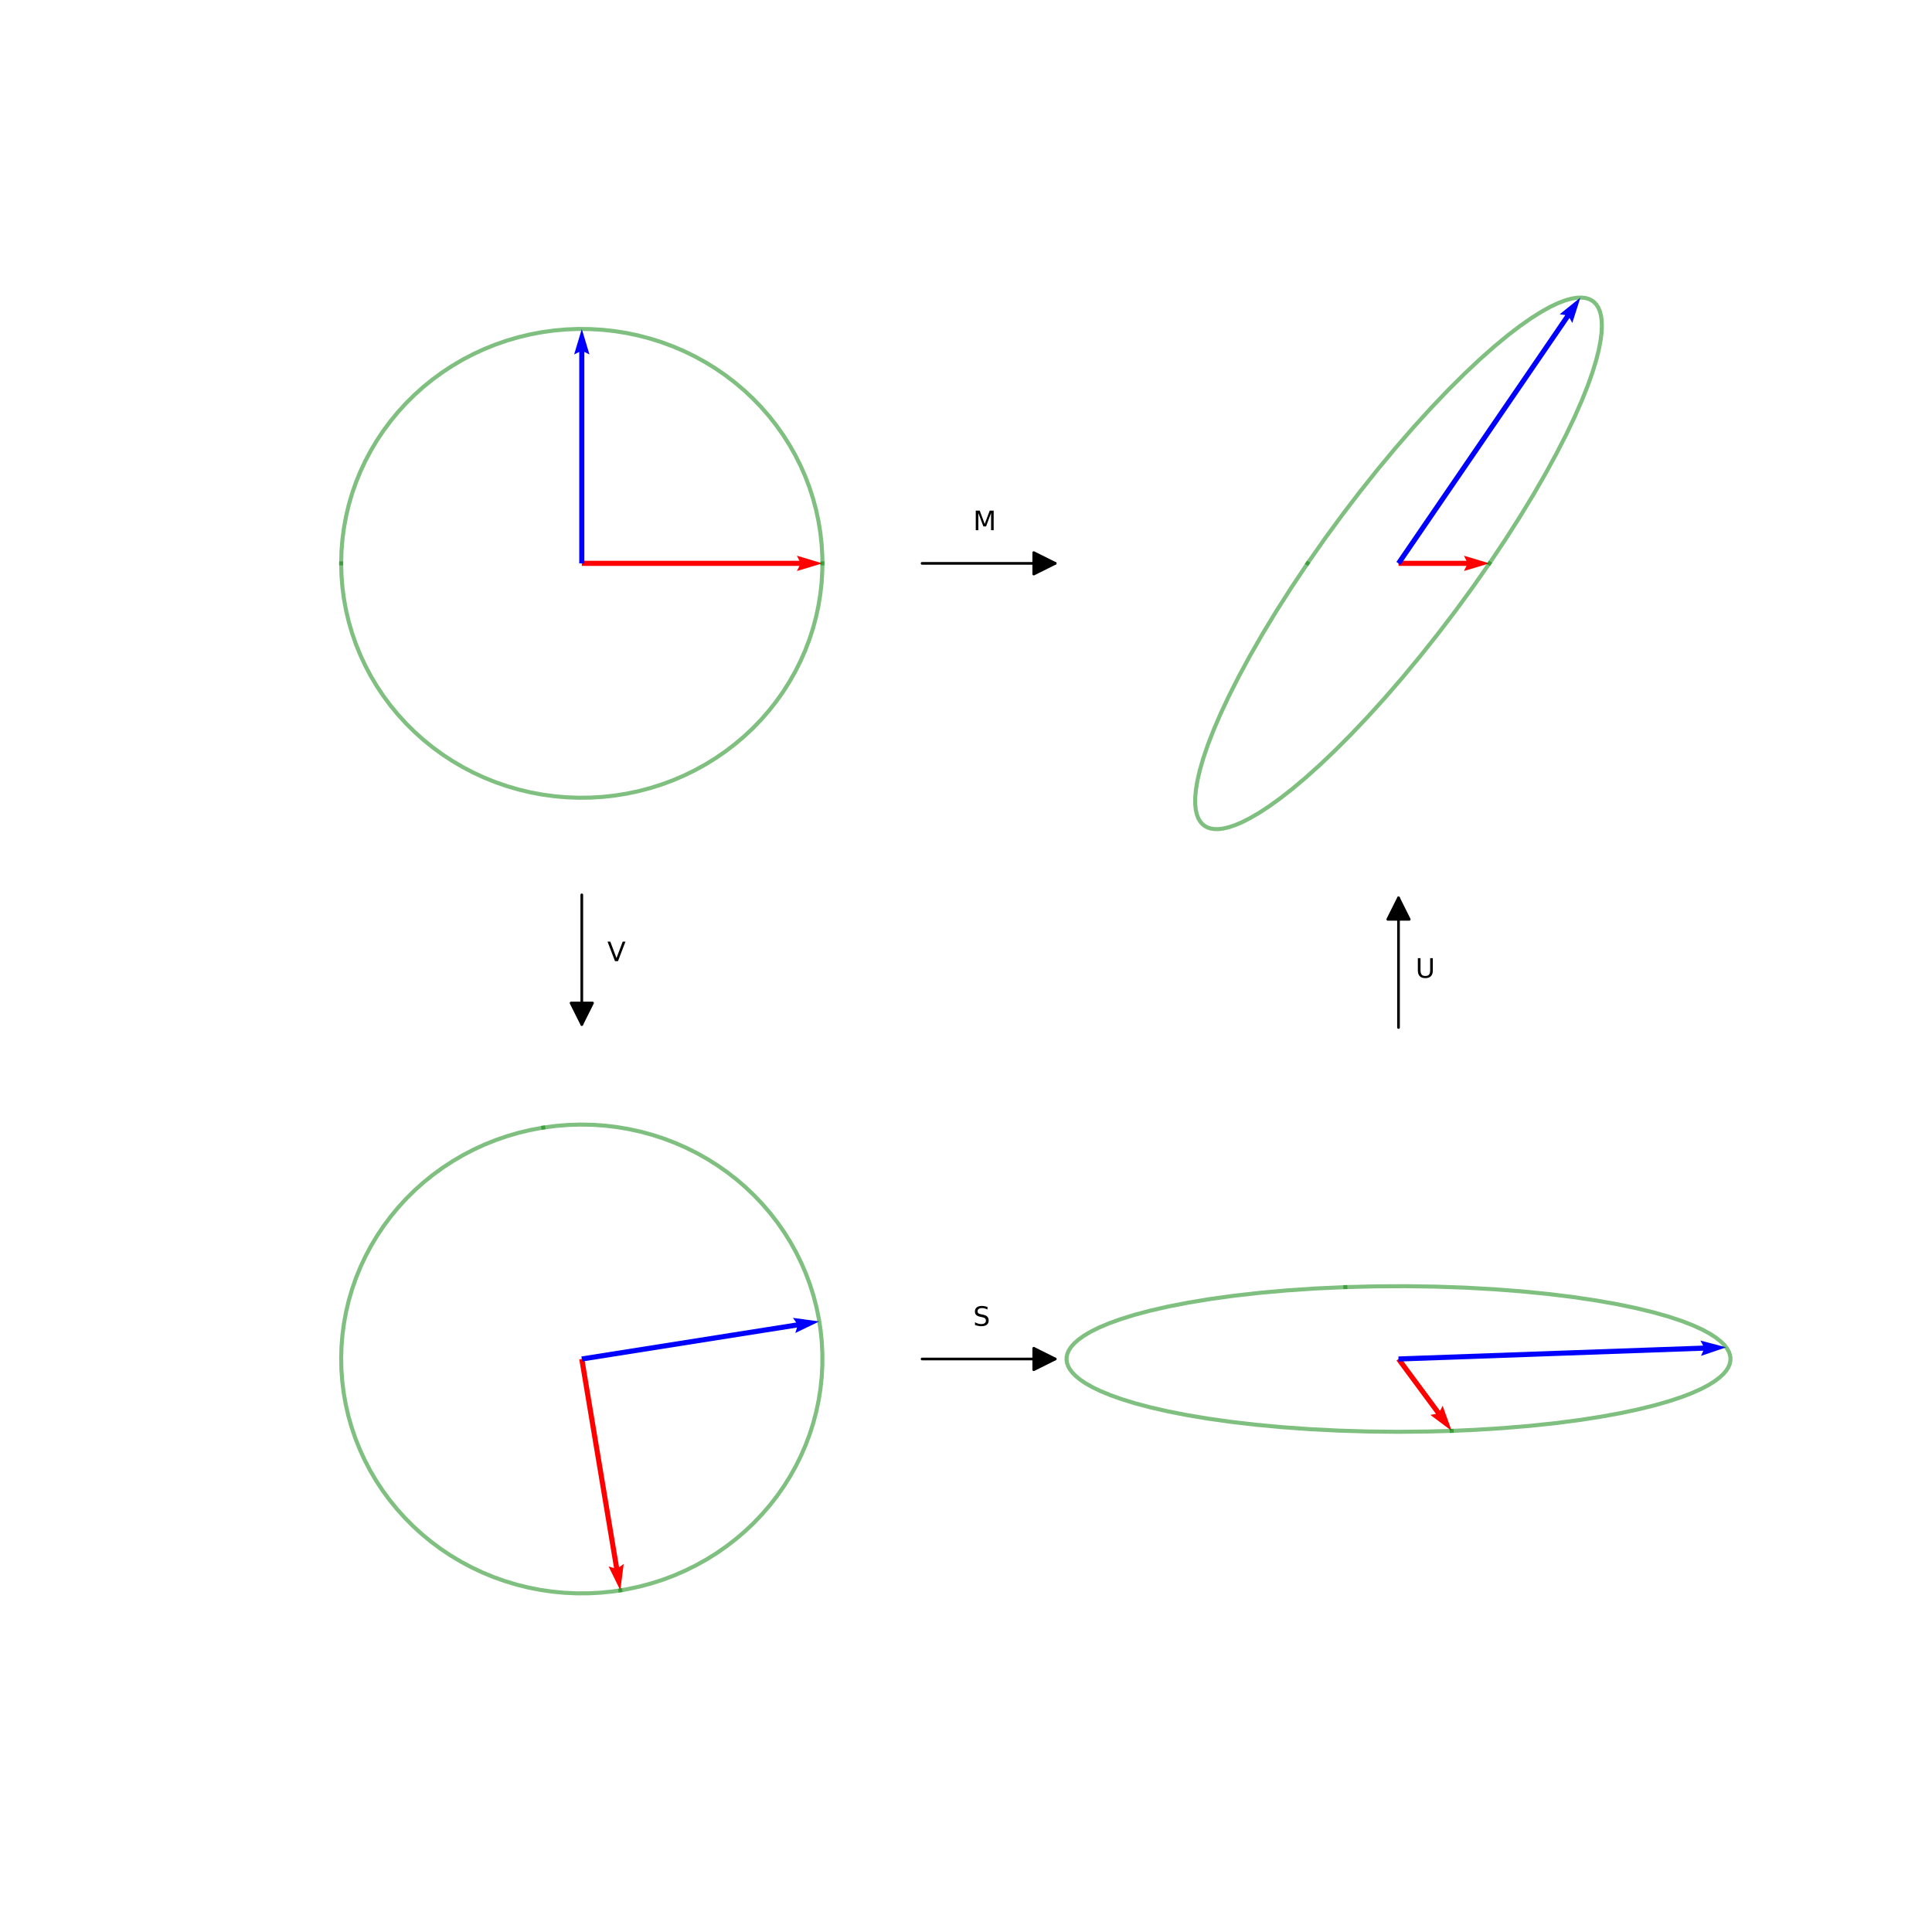
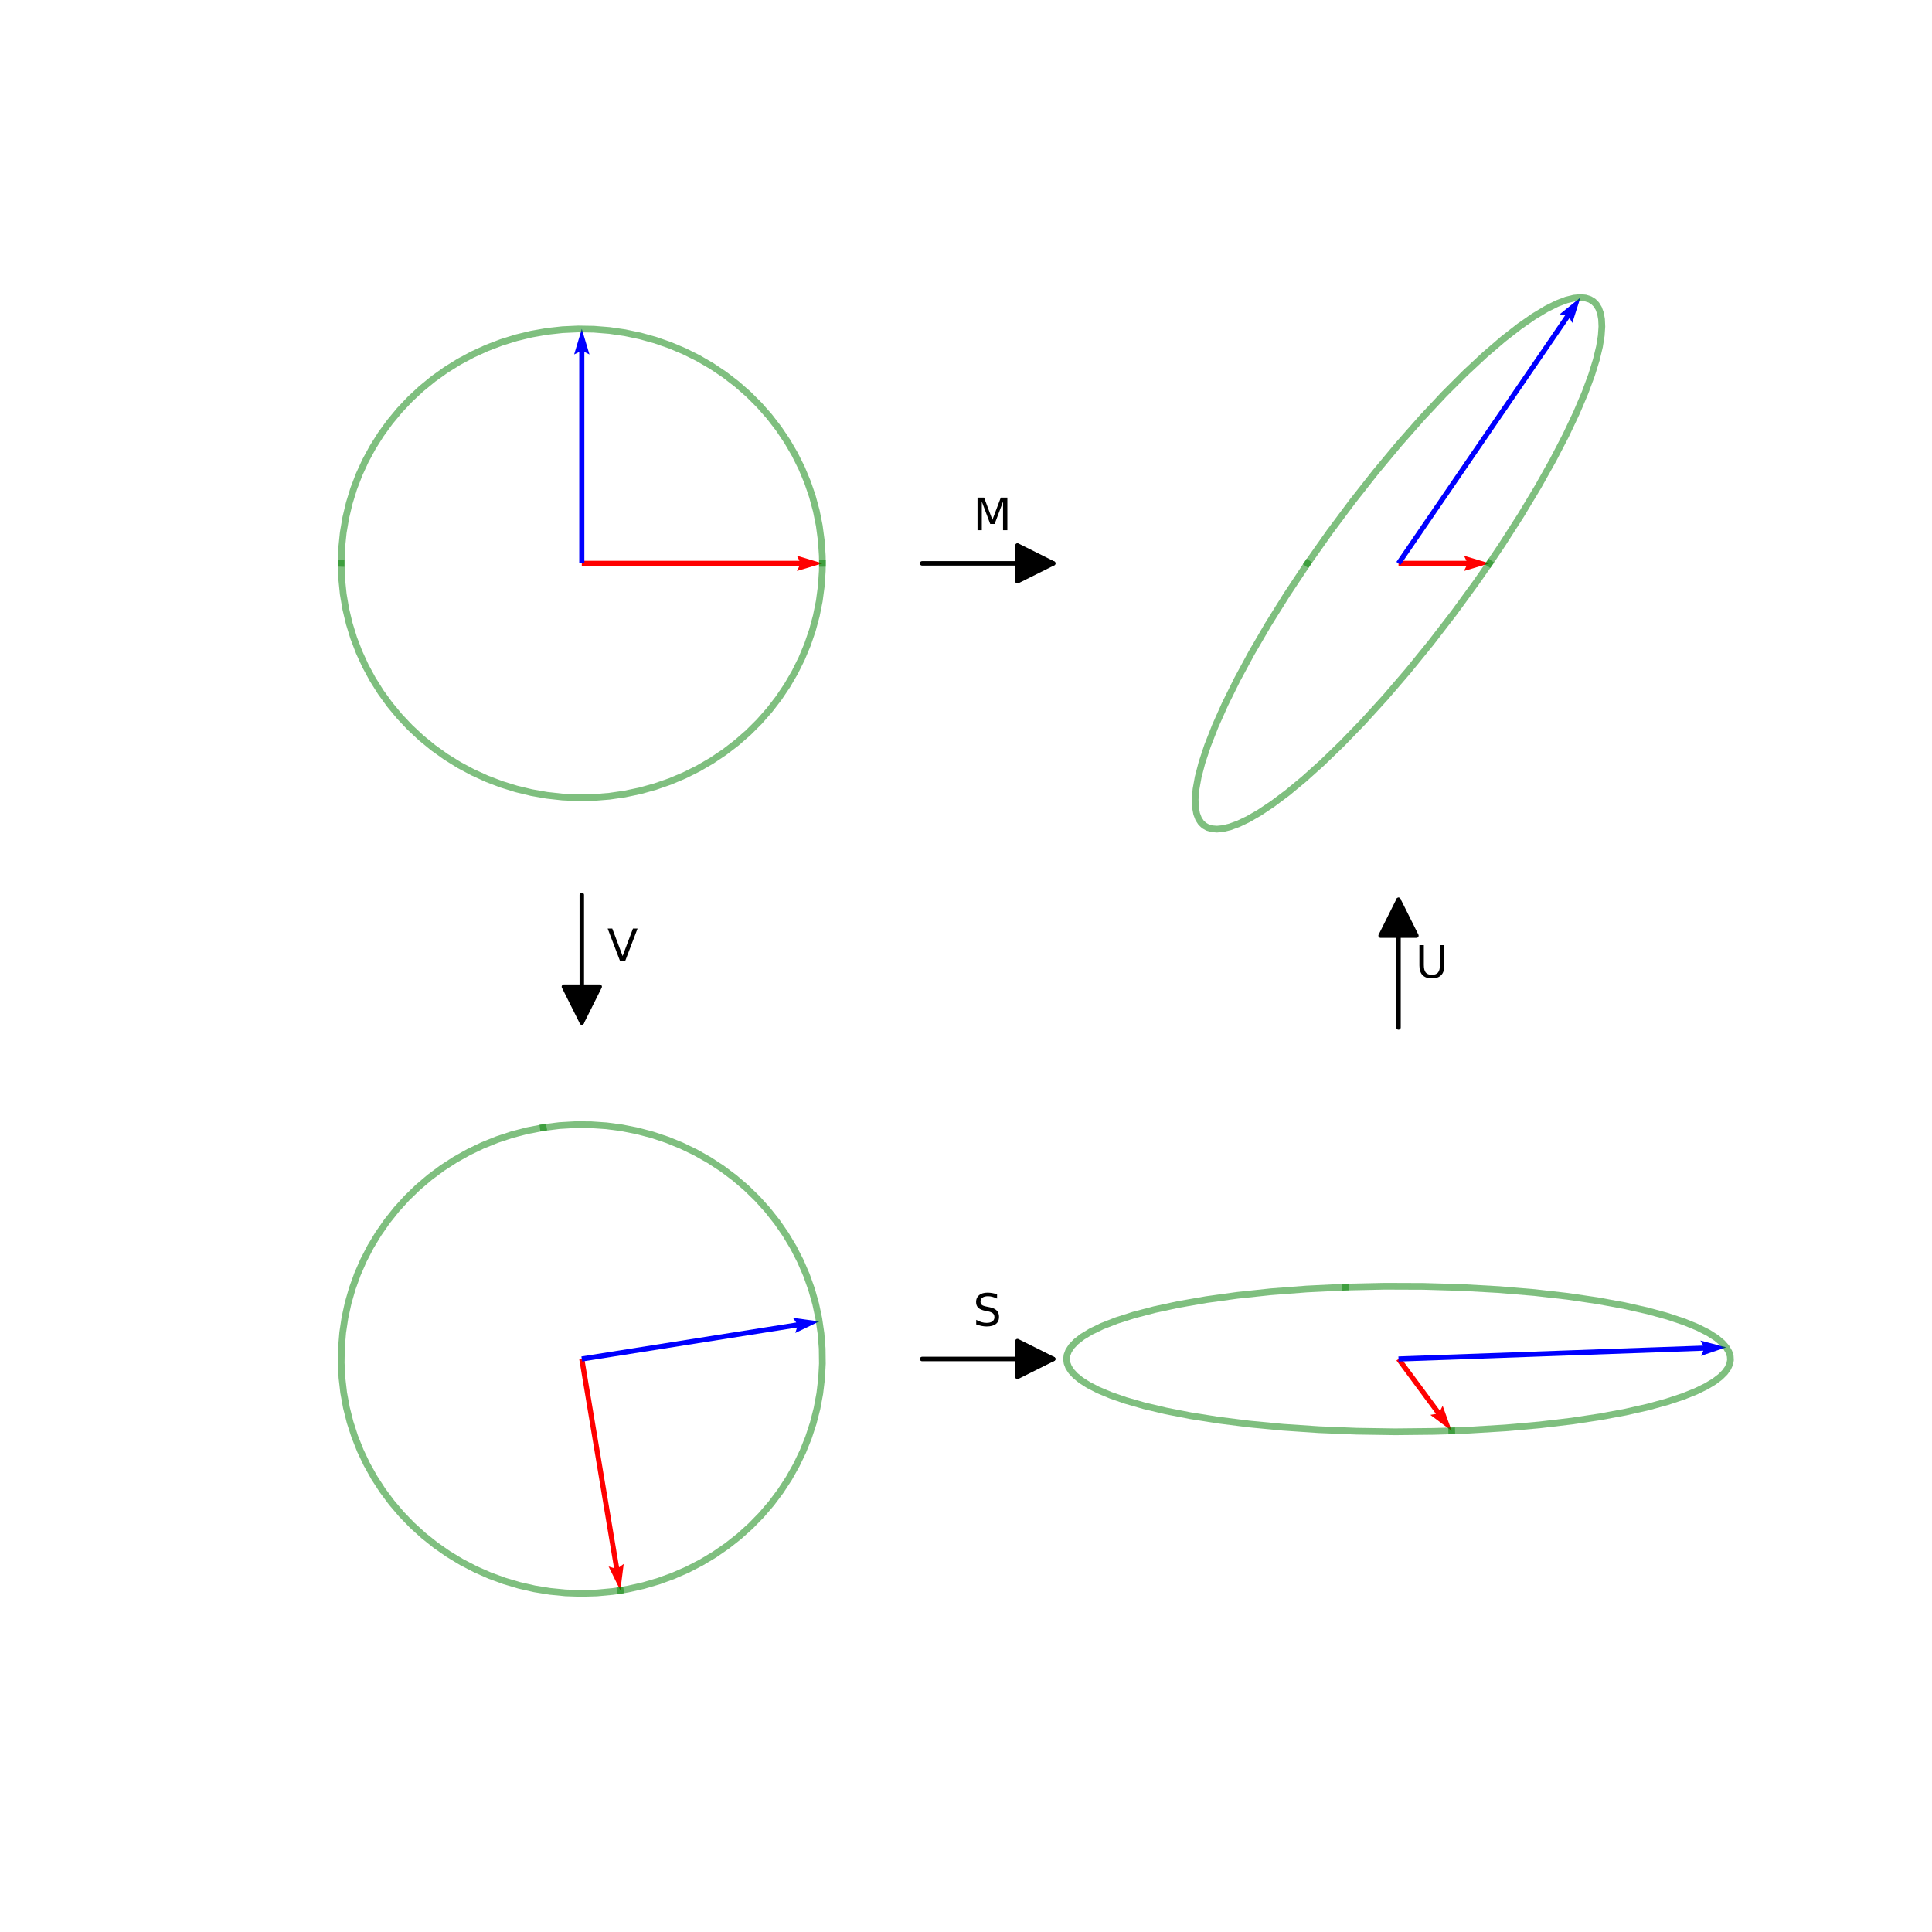
- <svg xmlns="http://www.w3.org/2000/svg" xmlns:xlink="http://www.w3.org/1999/xlink" width="720pt" height="720pt" viewBox="0 0 720 720" version="1.1">
+ <svg xmlns="http://www.w3.org/2000/svg" xmlns:xlink="http://www.w3.org/1999/xlink" width="432pt" height="432pt" viewBox="0 0 432 432" version="1.1">
  <defs>
    <style type="text/css">*{stroke-linejoin: round; stroke-linecap: butt}</style>
  </defs>
  <g id="figure_1">
    <g id="patch_1">
-       <path d="M 0 720  L 720 720  L 720 0  L 0 0  L 0 720  z " style="fill: none" />
+       <path d="M 0 432  L 432 432  L 432 0  L 0 0  L 0 432  z " style="fill: none" />
    </g>
    <g id="axes_1">
      <g id="Quiver_1">
-         <path d="M 216.818 208.994  L 297.932 208.994  L 296.981 207.092  L 306.492 209.945  L 296.981 212.799  L 297.932 210.897  L 216.818 210.897  L 216.818 208.994  " clip-path="url(#paaef03edea)" style="fill: #ff0000" />
+         <path d="M 130.091 125.397  L 178.759 125.397  L 178.188 124.255  L 183.895 125.967  L 178.188 127.679  L 178.759 126.538  L 130.091 126.538  L 130.091 125.397  " clip-path="url(#p1fdfa5af39)" style="fill: #ff0000" />
      </g>
      <g id="Quiver_2">
-         <path d="M 215.867 209.945  L 215.867 131.146  L 213.965 132.097  L 216.818 122.586  L 219.672 132.097  L 217.769 131.146  L 217.769 209.945  L 215.867 209.945  " clip-path="url(#paaef03edea)" style="fill: #0000ff" />
+         <path d="M 129.52 125.967  L 129.52 78.688  L 128.379 79.258  L 130.091 73.551  L 131.803 79.258  L 130.662 78.688  L 130.662 125.967  L 129.52 125.967  " clip-path="url(#p1fdfa5af39)" style="fill: #0000ff" />
      </g>
      <g id="line2d_1">
-         <path d="M 127.144 209.945  L 127.27 205.324  L 127.618 200.98  L 128.186 196.666  L 128.975 192.381  L 129.981 188.144  L 131.205 183.955  L 132.641 179.829  L 134.288 175.777  L 136.14 171.808  L 138.194 167.935  L 140.445 164.163  L 142.888 160.504  L 145.517 156.966  L 148.325 153.559  L 151.308 150.29  L 154.457 147.168  L 157.765 144.203  L 161.222 141.401  L 164.822 138.77  L 168.556 136.317  L 172.414 134.048  L 176.386 131.969  L 180.463 130.087  L 184.633 128.406  L 188.887 126.931  L 193.213 125.667  L 197.602 124.615  L 202.041 123.78  L 206.517 123.164  L 211.021 122.768  L 215.54 122.594  L 220.064 122.643  L 224.578 122.913  L 229.072 123.405  L 233.534 124.117  L 237.954 125.047  L 242.317 126.192  L 246.614 127.549  L 250.835 129.115  L 254.967 130.885  L 259 132.854  L 262.926 135.018  L 266.732 137.37  L 270.411 139.903  L 273.951 142.611  L 277.346 145.488  L 280.587 148.525  L 283.665 151.714  L 286.574 155.047  L 289.305 158.515  L 291.854 162.11  L 294.214 165.823  L 296.379 169.642  L 298.344 173.561  L 300.106 177.567  L 301.659 181.652  L 303 185.804  L 304.128 190.019  L 305.038 194.275  L 305.728 198.566  L 306.2 202.897  L 306.449 207.239  L 306.492 209.945  L 306.492 209.945  " clip-path="url(#paaef03edea)" style="fill: none; stroke: #008000; stroke-opacity: 0.5; stroke-width: 1.5; stroke-linecap: square" />
+         <path d="M 76.287 125.967  L 76.408 122.445  L 76.751 119.092  L 77.315 115.766  L 78.098 112.482  L 79.095 109.254  L 80.305 106.092  L 81.721 103.012  L 83.339 100.024  L 85.152 97.143  L 87.154 94.38  L 89.336 91.746  L 91.691 89.252  L 94.208 86.91  L 96.878 84.73  L 99.688 82.721  L 102.629 80.893  L 105.689 79.252  L 108.852 77.808  L 112.108 76.566  L 115.441 75.532  L 118.839 74.71  L 122.284 74.106  L 125.764 73.721  L 129.264 73.558  L 132.767 73.616  L 136.257 73.897  L 139.723 74.398  L 143.146 75.118  L 146.513 76.052  L 149.809 77.198  L 153.02 78.549  L 156.132 80.1  L 159.132 81.842  L 162.007 83.769  L 164.746 85.872  L 167.337 88.141  L 169.77 90.567  L 172.036 93.139  L 174.124 95.846  L 176.027 98.676  L 177.737 101.617  L 179.248 104.656  L 180.554 107.784  L 181.651 110.985  L 182.533 114.247  L 183.198 117.556  L 183.642 120.891  L 183.866 124.245  L 183.895 125.967  L 183.895 125.967  " clip-path="url(#p1fdfa5af39)" style="fill: none; stroke: #008000; stroke-opacity: 0.5; stroke-width: 1.5; stroke-linecap: square" />
      </g>
      <g id="line2d_2">
-         <path d="M 127.144 209.945  L 127.27 214.567  L 127.618 218.911  L 128.186 223.224  L 128.975 227.51  L 129.981 231.747  L 131.205 235.936  L 132.641 240.062  L 134.288 244.114  L 136.14 248.083  L 138.194 251.956  L 140.445 255.728  L 142.888 259.387  L 145.517 262.925  L 148.325 266.332  L 151.308 269.601  L 154.457 272.723  L 157.765 275.688  L 161.222 278.49  L 164.822 281.12  L 168.556 283.574  L 172.414 285.843  L 176.386 287.922  L 180.463 289.804  L 184.633 291.485  L 188.887 292.96  L 193.213 294.224  L 197.602 295.276  L 202.041 296.111  L 206.517 296.727  L 211.021 297.123  L 215.54 297.296  L 220.064 297.248  L 224.578 296.978  L 229.072 296.486  L 233.534 295.774  L 237.954 294.844  L 242.317 293.699  L 246.614 292.342  L 250.835 290.776  L 254.967 289.006  L 259 287.037  L 262.926 284.873  L 266.732 282.521  L 270.411 279.988  L 273.951 277.28  L 277.346 274.403  L 280.587 271.366  L 283.665 268.177  L 286.574 264.844  L 289.305 261.376  L 291.854 257.781  L 294.214 254.068  L 296.379 250.249  L 298.344 246.33  L 300.106 242.324  L 301.659 238.239  L 303 234.087  L 304.128 229.871  L 305.038 225.616  L 305.728 221.325  L 306.2 216.994  L 306.449 212.652  L 306.492 209.945  L 306.492 209.945  " clip-path="url(#paaef03edea)" style="fill: none; stroke: #008000; stroke-opacity: 0.5; stroke-width: 1.5; stroke-linecap: square" />
+         <path d="M 76.287 125.967  L 76.408 129.489  L 76.751 132.843  L 77.315 136.168  L 78.098 139.452  L 79.095 142.681  L 80.305 145.843  L 81.721 148.923  L 83.339 151.911  L 85.152 154.792  L 87.154 157.555  L 89.336 160.189  L 91.691 162.682  L 94.208 165.024  L 96.878 167.204  L 99.688 169.213  L 102.629 171.042  L 105.689 172.682  L 108.852 174.127  L 112.108 175.369  L 115.441 176.403  L 118.839 177.224  L 122.284 177.829  L 125.764 178.213  L 129.264 178.377  L 132.767 178.318  L 136.257 178.038  L 139.723 177.536  L 143.146 176.817  L 146.513 175.882  L 149.809 174.737  L 153.02 173.385  L 156.132 171.835  L 159.132 170.092  L 162.007 168.165  L 164.746 166.063  L 167.337 163.793  L 169.77 161.367  L 172.036 158.796  L 174.124 156.088  L 176.027 153.259  L 177.737 150.318  L 179.248 147.278  L 180.554 144.151  L 181.651 140.949  L 182.533 137.688  L 183.198 134.379  L 183.642 131.043  L 183.866 127.69  L 183.895 125.967  L 183.895 125.967  " clip-path="url(#p1fdfa5af39)" style="fill: none; stroke: #008000; stroke-opacity: 0.5; stroke-width: 1.5; stroke-linecap: square" />
      </g>
    </g>
    <g id="axes_2">
      <g id="Quiver_3">
-         <path d="M 521.182 208.994  L 546.515 208.994  L 545.564 207.092  L 555.075 209.945  L 545.564 212.799  L 546.515 210.897  L 521.182 210.897  L 521.182 208.994  " clip-path="url(#p1eadeed0e1)" style="fill: #ff0000" />
+         <path d="M 312.709 125.397  L 327.909 125.397  L 327.338 124.255  L 333.045 125.967  L 327.338 127.679  L 327.909 126.538  L 312.709 126.538  L 312.709 125.397  " clip-path="url(#pcd263e9a8b)" style="fill: #ff0000" />
      </g>
      <g id="Quiver_4">
-         <path d="M 520.397 209.408  L 583.35 117.416  L 581.243 117.127  L 588.969 110.889  L 585.952 120.35  L 584.92 118.49  L 521.967 210.483  L 520.397 209.408  " clip-path="url(#p1eadeed0e1)" style="fill: #0000ff" />
+         <path d="M 312.238 125.645  L 350.01 70.45  L 348.746 70.276  L 353.381 66.533  L 351.571 72.21  L 350.952 71.094  L 313.18 126.29  L 312.238 125.645  " clip-path="url(#pcd263e9a8b)" style="fill: #0000ff" />
      </g>
      <g id="line2d_3">
-         <path d="M 487.288 209.945  L 493.683 200.812  L 500.119 192.014  L 506.728 183.356  L 513.438 174.93  L 520.166 166.837  L 526.835 159.161  L 533.366 151.979  L 539.692 145.349  L 545.752 139.315  L 551.493 133.908  L 556.877 129.138  L 561.874 125.003  L 566.465 121.486  L 570.642 118.56  L 574.407 116.187  L 577.77 114.324  L 580.75 112.92  L 583.369 111.925  L 585.654 111.288  L 587.638 110.96  L 589.351 110.895  L 590.826 111.057  L 592.098 111.415  L 593.194 111.952  L 594.139 112.661  L 594.951 113.55  L 595.638 114.634  L 596.198 115.942  L 596.621 117.505  L 596.886 119.361  L 596.969 121.55  L 596.838 124.112  L 596.458 127.086  L 595.791 130.51  L 594.798 134.417  L 593.44 138.836  L 591.682 143.786  L 589.491 149.279  L 586.839 155.316  L 583.707 161.886  L 580.084 168.963  L 575.969 176.507  L 571.374 184.461  L 566.32 192.762  L 560.851 201.318  L 555.075 209.945  L 555.075 209.945  " clip-path="url(#p1eadeed0e1)" style="fill: none; stroke: #008000; stroke-opacity: 0.5; stroke-width: 1.5; stroke-linecap: square" />
+         <path d="M 292.373 125.967  L 297.312 118.957  L 302.363 112.18  L 307.549 105.592  L 312.767 99.32  L 317.914 93.477  L 322.895 88.155  L 327.628 83.418  L 332.042 79.309  L 336.085 75.841  L 339.727 73.003  L 342.954 70.762  L 345.768 69.07  L 348.185 67.867  L 350.232 67.087  L 351.946 66.664  L 353.366 66.533  L 354.535 66.642  L 355.497 66.949  L 356.289 67.431  L 356.939 68.089  L 357.462 68.938  L 357.856 70.013  L 358.106 71.358  L 358.181 73.02  L 358.042 75.053  L 357.646 77.506  L 356.942 80.424  L 355.881 83.846  L 354.418 87.797  L 352.512 92.289  L 350.134 97.314  L 347.268 102.842  L 343.915 108.82  L 340.092 115.176  L 335.846 121.801  L 333.045 125.967  L 333.045 125.967  " clip-path="url(#pcd263e9a8b)" style="fill: none; stroke: #008000; stroke-opacity: 0.5; stroke-width: 1.5; stroke-linecap: square" />
      </g>
      <g id="line2d_4">
-         <path d="M 487.288 209.945  L 481.182 219.079  L 475.658 227.747  L 470.556 236.163  L 465.913 244.245  L 461.759 251.917  L 458.11 259.116  L 454.968 265.798  L 452.325 271.933  L 450.163 277.502  L 448.455 282.502  L 447.167 286.943  L 446.261 290.846  L 445.696 294.238  L 445.428 297.157  L 445.418 299.641  L 445.625 301.734  L 446.015 303.479  L 446.559 304.921  L 447.236 306.099  L 448.035 307.05  L 448.954 307.801  L 450.001 308.369  L 451.194 308.761  L 452.557 308.97  L 454.115 308.981  L 455.901 308.765  L 457.943 308.289  L 460.273 307.512  L 462.917 306.389  L 465.903 304.874  L 469.252 302.919  L 472.981 300.48  L 477.099 297.514  L 481.613 293.985  L 486.516 289.865  L 491.794 285.134  L 497.424 279.785  L 503.371 273.826  L 509.587 267.278  L 516.018 260.179  L 522.6 252.579  L 529.26 244.549  L 535.926 236.163  L 542.513 227.518  L 548.946 218.708  L 555.075 209.945  L 555.075 209.945  " clip-path="url(#p1eadeed0e1)" style="fill: none; stroke: #008000; stroke-opacity: 0.5; stroke-width: 1.5; stroke-linecap: square" />
+         <path d="M 292.373 125.967  L 287.718 132.977  L 283.568 139.63  L 279.865 145.981  L 276.647 151.933  L 273.936 157.406  L 271.733 162.346  L 270.018 166.719  L 268.76 170.522  L 267.913 173.767  L 267.425 176.486  L 267.241 178.724  L 267.307 180.532  L 267.574 181.967  L 268.001 183.087  L 268.56 183.946  L 269.238 184.586  L 270.04 185.038  L 270.986 185.312  L 272.107 185.401  L 273.439 185.277  L 275.021 184.898  L 276.891 184.215  L 279.084 183.17  L 281.631 181.702  L 284.554 179.753  L 287.867 177.271  L 291.57 174.212  L 295.649 170.549  L 300.072 166.273  L 304.793 161.395  L 309.745 155.955  L 314.849 150.016  L 320.009 143.668  L 325.128 137.019  L 330.097 130.201  L 333.045 125.967  L 333.045 125.967  " clip-path="url(#pcd263e9a8b)" style="fill: none; stroke: #008000; stroke-opacity: 0.5; stroke-width: 1.5; stroke-linecap: square" />
      </g>
    </g>
    <g id="axes_3">
      <g id="Quiver_5">
-         <path d="M 217.756 506.298  L 230.714 584.086  L 232.434 582.835  L 231.182 592.686  L 226.805 583.773  L 228.838 584.399  L 215.88 506.611  L 217.756 506.298  " clip-path="url(#p739eb1c212)" style="fill: #ff0000" />
+         <path d="M 130.654 303.779  L 138.428 350.452  L 139.46 349.701  L 138.709 355.612  L 136.083 350.264  L 137.303 350.639  L 129.528 303.966  L 130.654 303.779  " clip-path="url(#pd3ee644912)" style="fill: #ff0000" />
      </g>
      <g id="Quiver_6">
-         <path d="M 216.67 505.515  L 296.731 492.858  L 295.494 491.128  L 305.334 492.461  L 296.385 496.765  L 297.028 494.737  L 216.967 507.394  L 216.67 505.515  " clip-path="url(#p739eb1c212)" style="fill: #0000ff" />
+         <path d="M 130.002 303.309  L 178.038 295.715  L 177.296 294.677  L 183.201 295.477  L 177.831 298.059  L 178.217 296.842  L 130.18 304.436  L 130.002 303.309  " clip-path="url(#pd3ee644912)" style="fill: #0000ff" />
      </g>
      <g id="line2d_5">
-         <path d="M 202.454 420.223  L 207.223 419.596  L 211.735 419.235  L 216.263 419.096  L 220.783 419.18  L 225.297 419.486  L 229.788 420.013  L 234.245 420.76  L 238.657 421.725  L 243.01 422.904  L 247.297 424.296  L 251.504 425.894  L 255.621 427.697  L 259.638 429.698  L 263.546 431.892  L 267.333 434.274  L 270.99 436.836  L 274.508 439.573  L 277.878 442.475  L 281.094 445.537  L 284.145 448.751  L 287.026 452.106  L 289.729 455.596  L 292.248 459.211  L 294.576 462.94  L 296.709 466.777  L 298.642 470.711  L 300.371 474.732  L 301.89 478.828  L 303.197 482.992  L 304.29 487.212  L 305.165 491.48  L 305.821 495.784  L 306.256 500.113  L 306.469 504.457  L 306.46 508.806  L 306.228 513.149  L 305.776 517.476  L 305.102 521.776  L 304.21 526.039  L 303.1 530.254  L 301.776 534.412  L 300.241 538.501  L 298.497 542.514  L 296.549 546.438  L 294.401 550.264  L 292.059 553.984  L 289.528 557.586  L 286.813 561.063  L 283.921 564.405  L 280.86 567.605  L 277.636 570.653  L 274.257 573.541  L 270.731 576.263  L 267.067 578.811  L 263.276 581.177  L 259.363 583.357  L 255.34 585.343  L 251.217 587.131  L 247.005 588.716  L 242.721 590.09  L 238.363 591.256  L 233.974 592.201  L 231.182 592.686  L 231.182 592.686  " clip-path="url(#p739eb1c212)" style="fill: none; stroke: #008000; stroke-opacity: 0.5; stroke-width: 1.5; stroke-linecap: square" />
+         <path d="M 121.472 252.134  L 125.108 251.682  L 128.611 251.477  L 132.116 251.494  L 135.612 251.734  L 139.082 252.194  L 142.516 252.874  L 145.894 253.769  L 149.205 254.876  L 152.432 256.189  L 155.564 257.703  L 158.586 259.411  L 161.486 261.305  L 164.251 263.377  L 166.871 265.616  L 169.335 268.015  L 171.632 270.561  L 173.753 273.244  L 175.691 276.052  L 177.437 278.974  L 178.986 281.997  L 180.33 285.109  L 181.465 288.297  L 182.387 291.548  L 183.092 294.849  L 183.578 298.185  L 183.842 301.544  L 183.885 304.913  L 183.705 308.277  L 183.304 311.623  L 182.683 314.938  L 181.844 318.208  L 180.791 321.42  L 179.527 324.561  L 178.057 327.618  L 176.388 330.579  L 174.524 333.431  L 172.475 336.161  L 170.246 338.76  L 167.849 341.214  L 165.292 343.514  L 162.586 345.65  L 159.741 347.612  L 156.767 349.392  L 153.682 350.982  L 150.495 352.373  L 147.222 353.561  L 143.876 354.539  L 140.482 355.302  L 138.709 355.612  L 138.709 355.612  " clip-path="url(#pd3ee644912)" style="fill: none; stroke: #008000; stroke-opacity: 0.5; stroke-width: 1.5; stroke-linecap: square" />
      </g>
      <g id="line2d_6">
-         <path d="M 202.454 420.223  L 197.726 421.098  L 193.328 422.145  L 188.999 423.405  L 184.744 424.874  L 180.57 426.55  L 176.486 428.429  L 172.509 430.504  L 168.646 432.77  L 164.906 435.221  L 161.301 437.85  L 157.836 440.651  L 154.523 443.616  L 151.368 446.736  L 148.381 450.003  L 145.567 453.411  L 142.933 456.948  L 140.485 460.608  L 138.23 464.379  L 136.172 468.253  L 134.316 472.221  L 132.666 476.272  L 131.227 480.395  L 130 484.583  L 128.99 488.822  L 128.198 493.104  L 127.625 497.418  L 127.274 501.753  L 127.145 506.1  L 127.238 510.448  L 127.553 514.786  L 128.089 519.104  L 128.846 523.392  L 129.82 527.638  L 131.011 531.832  L 132.415 535.965  L 134.03 540.027  L 135.852 544.006  L 137.875 547.894  L 140.097 551.681  L 142.511 555.358  L 145.114 558.915  L 147.896 562.343  L 150.854 565.633  L 153.978 568.777  L 157.263 571.766  L 160.699 574.593  L 164.279 577.25  L 167.994 579.73  L 171.832 582.026  L 175.789 584.134  L 179.851 586.046  L 184.008 587.757  L 188.252 589.263  L 192.569 590.56  L 196.949 591.643  L 201.382 592.51  L 205.855 593.159  L 210.357 593.587  L 214.873 593.794  L 219.393 593.778  L 223.906 593.541  L 228.376 593.086  L 231.182 592.686  L 231.182 592.686  " clip-path="url(#p739eb1c212)" style="fill: none; stroke: #008000; stroke-opacity: 0.5; stroke-width: 1.5; stroke-linecap: square" />
+         <path d="M 121.472 252.134  L 117.877 252.825  L 114.495 253.707  L 111.178 254.802  L 107.944 256.103  L 104.807 257.605  L 101.778 259.301  L 98.87 261.184  L 96.097 263.244  L 93.468 265.474  L 90.994 267.862  L 88.687 270.399  L 86.555 273.074  L 84.606 275.874  L 82.847 278.789  L 81.286 281.807  L 79.93 284.913  L 78.781 288.097  L 77.846 291.344  L 77.127 294.642  L 76.628 297.977  L 76.35 301.336  L 76.293 304.704  L 76.459 308.069  L 76.847 311.417  L 77.454 314.734  L 78.28 318.007  L 79.32 321.223  L 80.571 324.369  L 82.028 327.432  L 83.685 330.399  L 85.536 333.257  L 87.574 335.996  L 89.792 338.603  L 92.179 341.066  L 94.728 343.377  L 97.426 345.524  L 100.264 347.498  L 103.229 349.289  L 106.31 350.891  L 109.492 352.295  L 112.764 353.496  L 116.11 354.488  L 119.517 355.266  L 122.969 355.827  L 126.453 356.169  L 129.955 356.288  L 133.46 356.186  L 136.927 355.864  L 138.709 355.612  L 138.709 355.612  " clip-path="url(#pd3ee644912)" style="fill: none; stroke: #008000; stroke-opacity: 0.5; stroke-width: 1.5; stroke-linecap: square" />
      </g>
    </g>
    <g id="axes_4">
      <g id="Quiver_7">
-         <path d="M 521.946 505.889  L 536.673 525.794  L 537.637 523.898  L 541 533.241  L 533.049 527.292  L 535.144 526.925  L 520.417 507.02  L 521.946 505.889  " clip-path="url(#pd6d7673f59)" style="fill: #ff0000" />
+         <path d="M 313.168 303.533  L 322.004 315.476  L 322.582 314.339  L 324.6 319.945  L 319.829 316.375  L 321.086 316.155  L 312.25 304.212  L 313.168 303.533  " clip-path="url(#pb705e8c4eb)" style="fill: #ff0000" />
      </g>
      <g id="Quiver_8">
-         <path d="M 521.148 505.504  L 634.717 501.462  L 633.699 499.594  L 643.305 502.108  L 633.902 505.298  L 634.784 503.363  L 521.216 507.405  L 521.148 505.504  " clip-path="url(#pd6d7673f59)" style="fill: #0000ff" />
+         <path d="M 312.689 303.302  L 380.83 300.877  L 380.219 299.757  L 385.983 301.265  L 380.341 303.179  L 380.871 302.018  L 312.729 304.443  L 312.689 303.302  " clip-path="url(#pb705e8c4eb)" style="fill: #0000ff" />
      </g>
      <g id="line2d_7">
-         <path d="M 501.364 479.668  L 512.815 479.38  L 524.002 479.325  L 535.174 479.492  L 546.195 479.878  L 556.942 480.476  L 567.291 481.273  L 577.134 482.251  L 586.379 483.391  L 594.954 484.67  L 602.807 486.062  L 609.905 487.542  L 616.237 489.085  L 621.806 490.666  L 626.634 492.262  L 630.755 493.853  L 634.216 495.422  L 637.07 496.952  L 639.374 498.433  L 641.189 499.856  L 642.577 501.218  L 643.595 502.519  L 644.294 503.765  L 644.716 504.963  L 644.894 506.13  L 644.846 507.281  L 644.573 508.434  L 644.065 509.608  L 643.294 510.817  L 642.225 512.07  L 640.813 513.374  L 639.007 514.732  L 636.753 516.141  L 633.996 517.595  L 630.681 519.087  L 626.756 520.603  L 622.174 522.13  L 616.899 523.649  L 610.901 525.14  L 604.166 526.582  L 596.693 527.951  L 588.504 529.222  L 579.632 530.372  L 570.132 531.377  L 560.075 532.216  L 549.58 532.867  L 541 533.241  L 541 533.241  " clip-path="url(#pd6d7673f59)" style="fill: none; stroke: #008000; stroke-opacity: 0.5; stroke-width: 1.5; stroke-linecap: square" />
+         <path d="M 300.818 287.801  L 309.631 287.605  L 318.3 287.637  L 326.884 287.89  L 335.213 288.357  L 343.129 289.021  L 350.502 289.859  L 357.221 290.843  L 363.217 291.94  L 368.448 293.119  L 372.908 294.346  L 376.621 295.591  L 379.631 296.827  L 382 298.031  L 383.803 299.188  L 385.118 300.286  L 386.025 301.321  L 386.593 302.297  L 386.883 303.224  L 386.933 304.122  L 386.76 305.013  L 386.353 305.92  L 385.68 306.862  L 384.692 307.851  L 383.327 308.892  L 381.517 309.982  L 379.193 311.116  L 376.284 312.278  L 372.73 313.453  L 368.482 314.618  L 363.508 315.745  L 357.802 316.806  L 351.379 317.771  L 344.293 318.608  L 336.626 319.287  L 328.486 319.783  L 324.6 319.945  L 324.6 319.945  " clip-path="url(#pb705e8c4eb)" style="fill: none; stroke: #008000; stroke-opacity: 0.5; stroke-width: 1.5; stroke-linecap: square" />
      </g>
      <g id="line2d_8">
-         <path d="M 501.364 479.668  L 490.11 480.188  L 479.572 480.899  L 469.495 481.799  L 459.976 482.871  L 451.097 484.092  L 442.921 485.437  L 435.488 486.881  L 428.817 488.4  L 422.915 489.967  L 417.764 491.559  L 413.337 493.155  L 409.591 494.736  L 406.478 496.285  L 403.939 497.789  L 401.916 499.238  L 400.347 500.627  L 399.173 501.955  L 398.341 503.224  L 397.801 504.442  L 397.519 505.62  L 397.469 506.776  L 397.643 507.926  L 398.045 509.089  L 398.697 510.281  L 399.629 511.513  L 400.885 512.795  L 402.511 514.129  L 404.562 515.516  L 407.091 516.951  L 410.154 518.428  L 413.806 519.935  L 418.095 521.46  L 423.063 522.984  L 428.742 524.491  L 435.153 525.957  L 442.303 527.361  L 450.183 528.678  L 458.762 529.884  L 467.995 530.956  L 477.816 531.87  L 488.135 532.605  L 498.857 533.146  L 509.856 533.477  L 521.022 533.591  L 532.182 533.484  L 541 533.241  L 541 533.241  " clip-path="url(#pd6d7673f59)" style="fill: none; stroke: #008000; stroke-opacity: 0.5; stroke-width: 1.5; stroke-linecap: square" />
+         <path d="M 300.818 287.801  L 292.187 288.225  L 284.156 288.843  L 276.643 289.642  L 269.758 290.593  L 263.583 291.666  L 258.165 292.828  L 253.519 294.046  L 249.629 295.289  L 246.454 296.53  L 243.937 297.744  L 242.004 298.913  L 240.578 300.026  L 239.579 301.077  L 238.935 302.066  L 238.582 303.003  L 238.477 303.906  L 238.596 304.797  L 238.944 305.698  L 239.549 306.63  L 240.455 307.607  L 241.723 308.635  L 243.418 309.714  L 245.611 310.838  L 248.372 311.995  L 251.764 313.169  L 255.841 314.338  L 260.637 315.477  L 266.168 316.557  L 272.42 317.548  L 279.352 318.418  L 286.889 319.138  L 294.927 319.681  L 303.335 320.024  L 311.951 320.154  L 320.597 320.063  L 324.6 319.945  L 324.6 319.945  " clip-path="url(#pb705e8c4eb)" style="fill: none; stroke: #008000; stroke-opacity: 0.5; stroke-width: 1.5; stroke-linecap: square" />
      </g>
      <g id="text_1">
-         <g transform="translate(362.6591 197.5909)scale(0.1 -0.1)">
+         <g transform="translate(217.5955 118.5545)scale(0.1 -0.1)">
          <defs>
            <path id="DejaVuSans-4d" d="M 628 4666  L 1569 4666  L 2759 1491  L 3956 4666  L 4897 4666  L 4897 0  L 4281 0  L 4281 4097  L 3078 897  L 2444 897  L 1241 4097  L 1241 0  L 628 0  L 628 4666  z " transform="scale(0.015625)" />
          </defs>
          <use xlink:href="#DejaVuSans-4d" />
        </g>
      </g>
      <g id="text_2">
-         <g transform="translate(362.6591 494.1)scale(0.1 -0.1)">
+         <g transform="translate(217.5955 296.46)scale(0.1 -0.1)">
          <defs>
            <path id="DejaVuSans-53" d="M 3425 4513  L 3425 3897  Q 3066 4069 2747 4153  Q 2428 4238 2131 4238  Q 1616 4238 1336 4038  Q 1056 3838 1056 3469  Q 1056 3159 1242 3001  Q 1428 2844 1947 2747  L 2328 2669  Q 3034 2534 3370 2195  Q 3706 1856 3706 1288  Q 3706 609 3251 259  Q 2797 -91 1919 -91  Q 1588 -91 1214 -16  Q 841 59 441 206  L 441 856  Q 825 641 1194 531  Q 1563 422 1919 422  Q 2459 422 2753 634  Q 3047 847 3047 1241  Q 3047 1584 2836 1778  Q 2625 1972 2144 2069  L 1759 2144  Q 1053 2284 737 2584  Q 422 2884 422 3419  Q 422 4038 858 4394  Q 1294 4750 2059 4750  Q 2388 4750 2728 4690  Q 3069 4631 3425 4513  z " transform="scale(0.015625)" />
          </defs>
          <use xlink:href="#DejaVuSans-53" />
        </g>
      </g>
      <g id="text_3">
-         <g transform="translate(226.3295 358.2)scale(0.1 -0.1)">
+         <g transform="translate(135.7977 214.92)scale(0.1 -0.1)">
          <defs>
            <path id="DejaVuSans-56" d="M 1831 0  L 50 4666  L 709 4666  L 2188 738  L 3669 4666  L 4325 4666  L 2547 0  L 1831 0  z " transform="scale(0.015625)" />
          </defs>
          <use xlink:href="#DejaVuSans-56" />
        </g>
      </g>
      <g id="text_4">
-         <g transform="translate(527.5227 364.3773)scale(0.1 -0.1)">
+         <g transform="translate(316.5136 218.6264)scale(0.1 -0.1)">
          <defs>
            <path id="DejaVuSans-55" d="M 556 4666  L 1191 4666  L 1191 1831  Q 1191 1081 1462 751  Q 1734 422 2344 422  Q 2950 422 3222 751  Q 3494 1081 3494 1831  L 3494 4666  L 4128 4666  L 4128 1753  Q 4128 841 3676 375  Q 3225 -91 2344 -91  Q 1459 -91 1007 375  Q 556 841 556 1753  L 556 4666  z " transform="scale(0.015625)" />
          </defs>
          <use xlink:href="#DejaVuSans-55" />
        </g>
      </g>
    </g>
    <g id="patch_2">
-       <path d="M 343.636 209.945  Q 369 209.945 393.246 209.945  " style="fill: none; stroke: #000000; stroke-linecap: round" />
-       <path d="M 385.246 205.945  L 393.246 209.945  L 385.246 213.945  L 385.246 205.945  z " style="stroke: #000000; stroke-linecap: round" />
+       <path d="M 206.182 125.967  Q 221.4 125.967 235.5 125.967  " style="fill: none; stroke: #000000; stroke-linecap: round" />
+       <path d="M 227.5 121.967  L 235.5 125.967  L 227.5 129.967  L 227.5 121.967  z " style="stroke: #000000; stroke-linecap: round" />
    </g>
    <g id="patch_3">
-       <path d="M 343.636 506.455  Q 369 506.455 393.246 506.455  " style="fill: none; stroke: #000000; stroke-linecap: round" />
-       <path d="M 385.246 502.455  L 393.246 506.455  L 385.246 510.455  L 385.246 502.455  z " style="stroke: #000000; stroke-linecap: round" />
+       <path d="M 206.182 303.873  Q 221.4 303.873 235.5 303.873  " style="fill: none; stroke: #000000; stroke-linecap: round" />
+       <path d="M 227.5 299.873  L 235.5 303.873  L 227.5 307.873  L 227.5 299.873  z " style="stroke: #000000; stroke-linecap: round" />
    </g>
    <g id="patch_4">
-       <path d="M 216.818 333.491  Q 216.818 358.2 216.818 381.791  " style="fill: none; stroke: #000000; stroke-linecap: round" />
-       <path d="M 220.818 373.791  L 216.818 381.791  L 212.818 373.791  L 220.818 373.791  z " style="stroke: #000000; stroke-linecap: round" />
+       <path d="M 130.091 200.095  Q 130.091 214.92 130.091 228.627  " style="fill: none; stroke: #000000; stroke-linecap: round" />
+       <path d="M 134.091 220.627  L 130.091 228.627  L 126.091 220.627  L 134.091 220.627  z " style="stroke: #000000; stroke-linecap: round" />
    </g>
    <g id="patch_5">
-       <path d="M 521.182 334.609  Q 521.182 358.2 521.182 382.909  " style="fill: none; stroke: #000000; stroke-linecap: round" />
-       <path d="M 517.182 342.609  L 521.182 334.609  L 525.182 342.609  L 517.182 342.609  z " style="stroke: #000000; stroke-linecap: round" />
+       <path d="M 312.709 201.213  Q 312.709 214.92 312.709 229.745  " style="fill: none; stroke: #000000; stroke-linecap: round" />
+       <path d="M 308.709 209.213  L 312.709 201.213  L 316.709 209.213  L 308.709 209.213  z " style="stroke: #000000; stroke-linecap: round" />
    </g>
  </g>
  <defs>
-     <clipPath id="paaef03edea">
-       <rect x="90" y="86.4" width="253.636" height="247.091" />
+     <clipPath id="p1fdfa5af39">
+       <rect x="54" y="51.84" width="152.182" height="148.255" />
    </clipPath>
-     <clipPath id="p1eadeed0e1">
-       <rect x="394.364" y="86.4" width="253.636" height="247.091" />
+     <clipPath id="pcd263e9a8b">
+       <rect x="236.618" y="51.84" width="152.182" height="148.255" />
    </clipPath>
-     <clipPath id="p739eb1c212">
-       <rect x="90" y="382.909" width="253.636" height="247.091" />
+     <clipPath id="pd3ee644912">
+       <rect x="54" y="229.745" width="152.182" height="148.255" />
    </clipPath>
-     <clipPath id="pd6d7673f59">
-       <rect x="394.364" y="382.909" width="253.636" height="247.091" />
+     <clipPath id="pb705e8c4eb">
+       <rect x="236.618" y="229.745" width="152.182" height="148.255" />
    </clipPath>
  </defs>
</svg>
